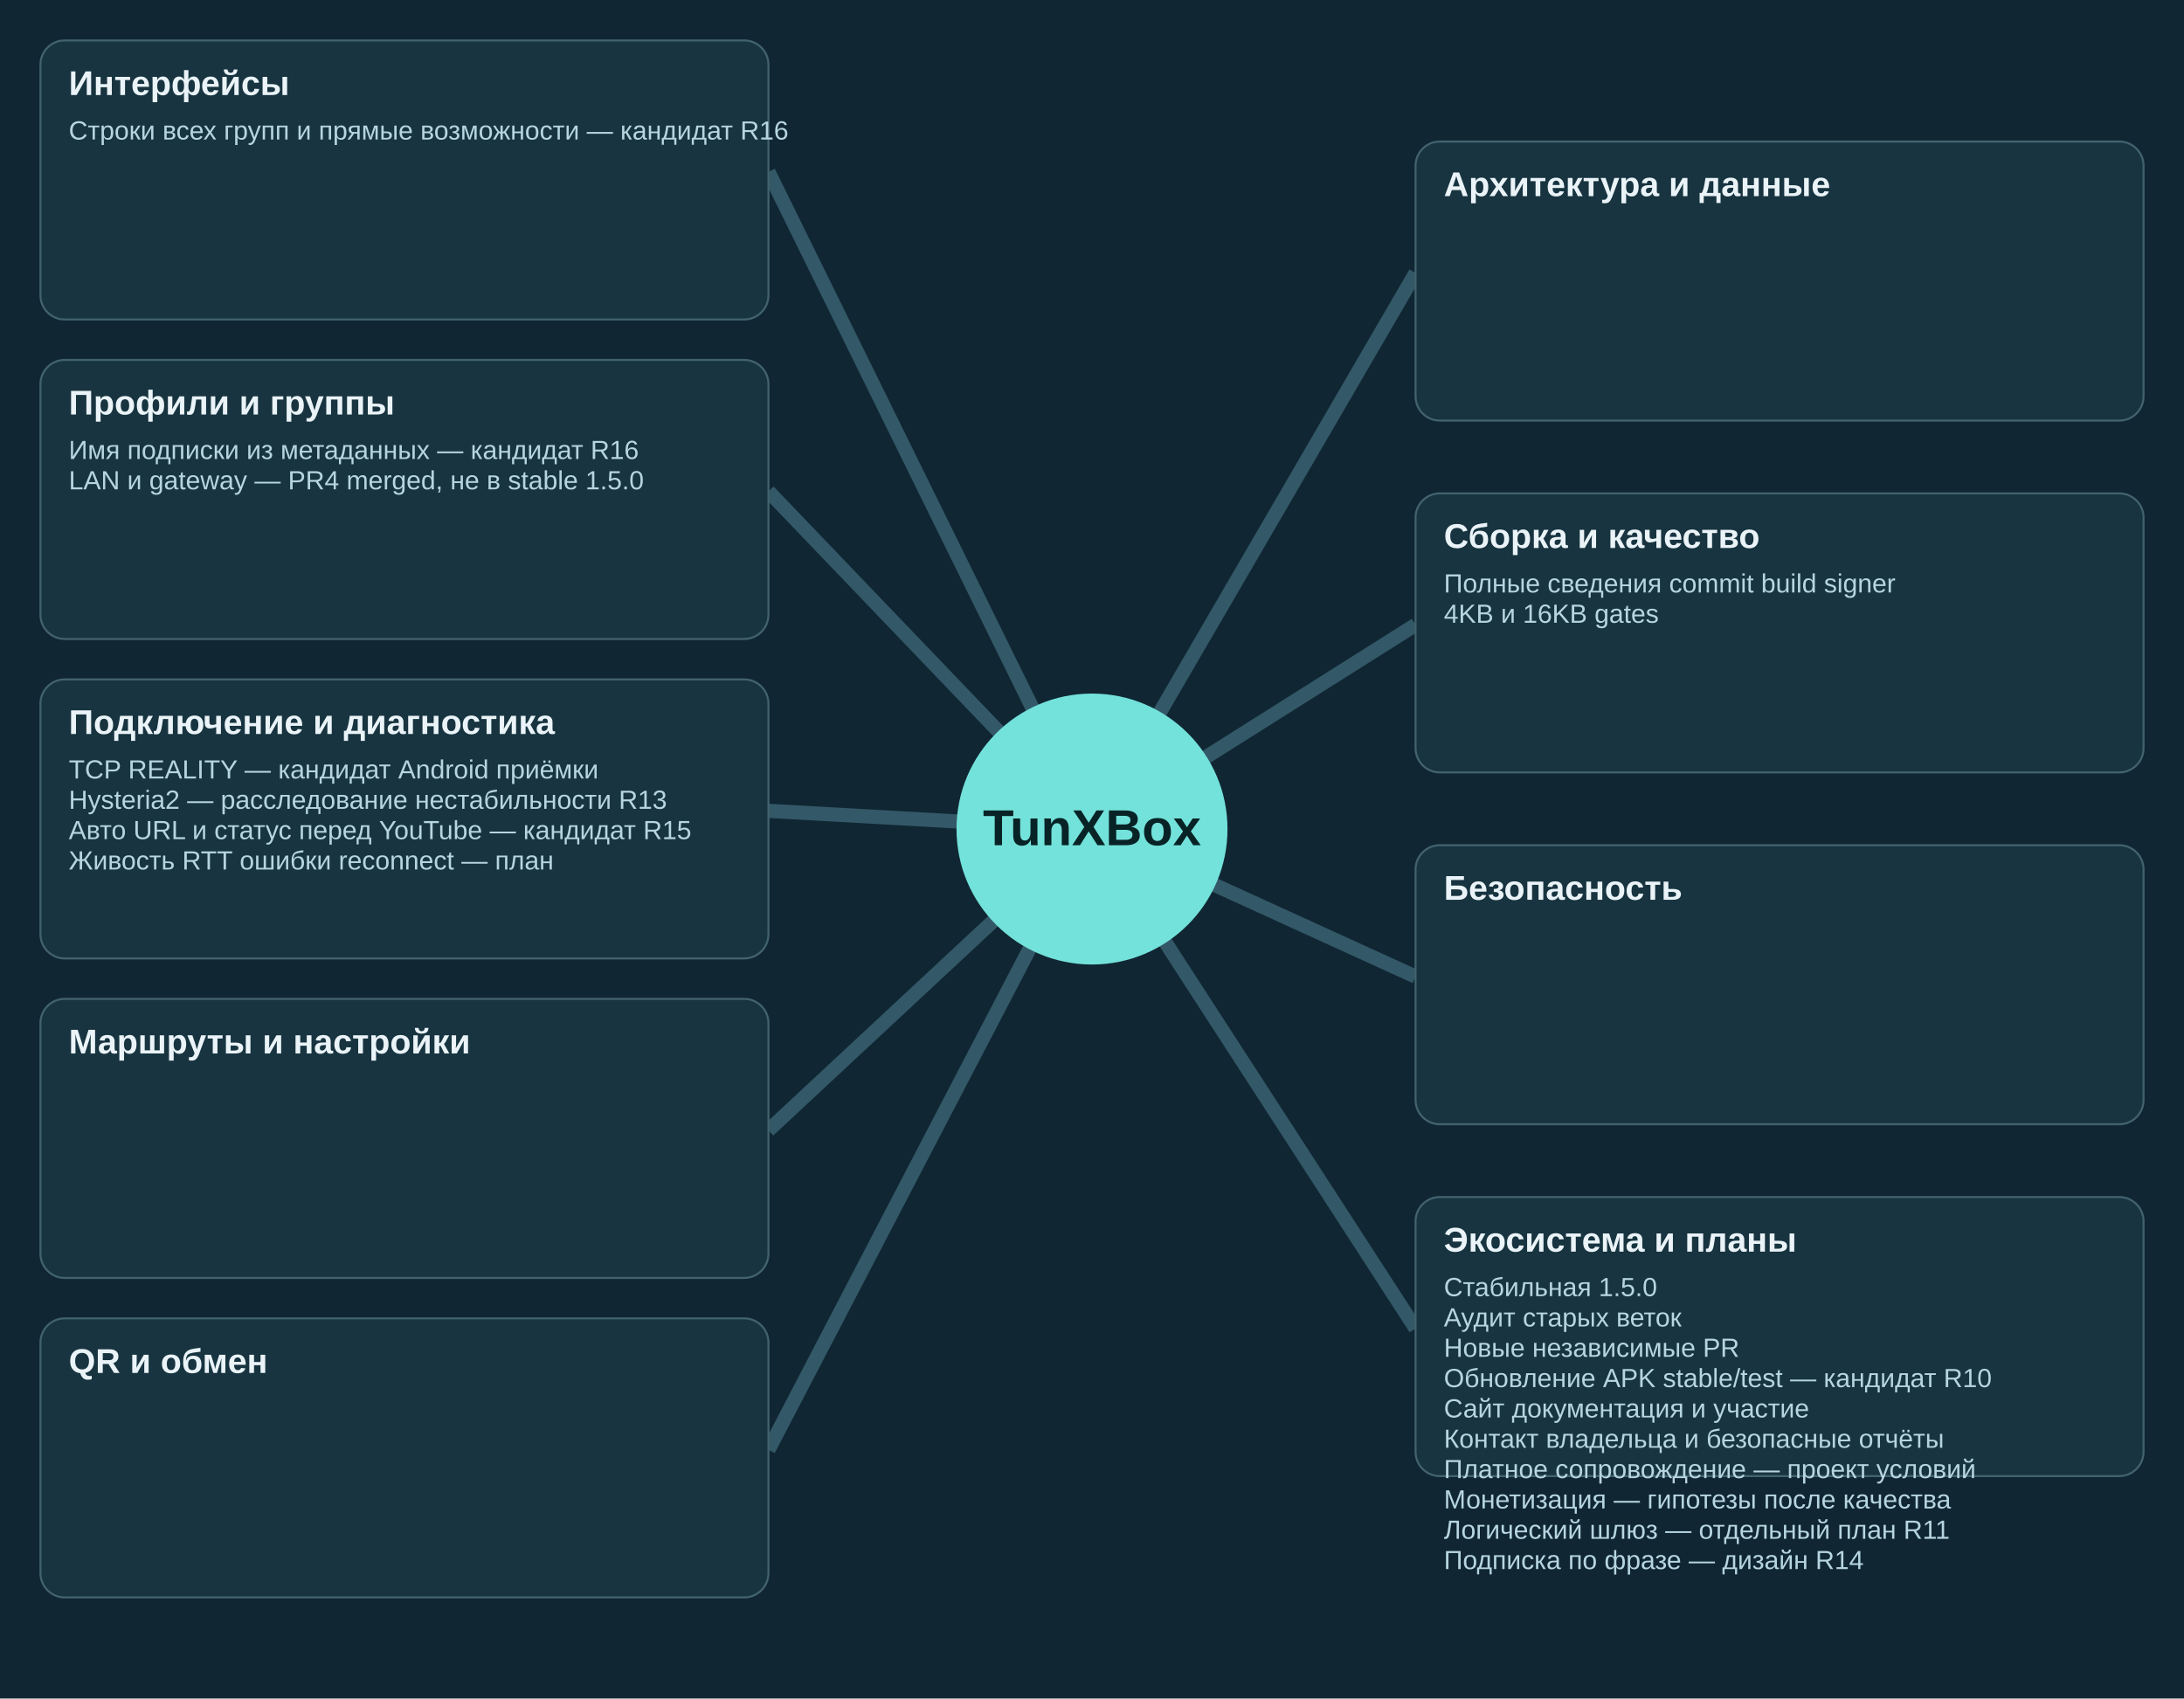
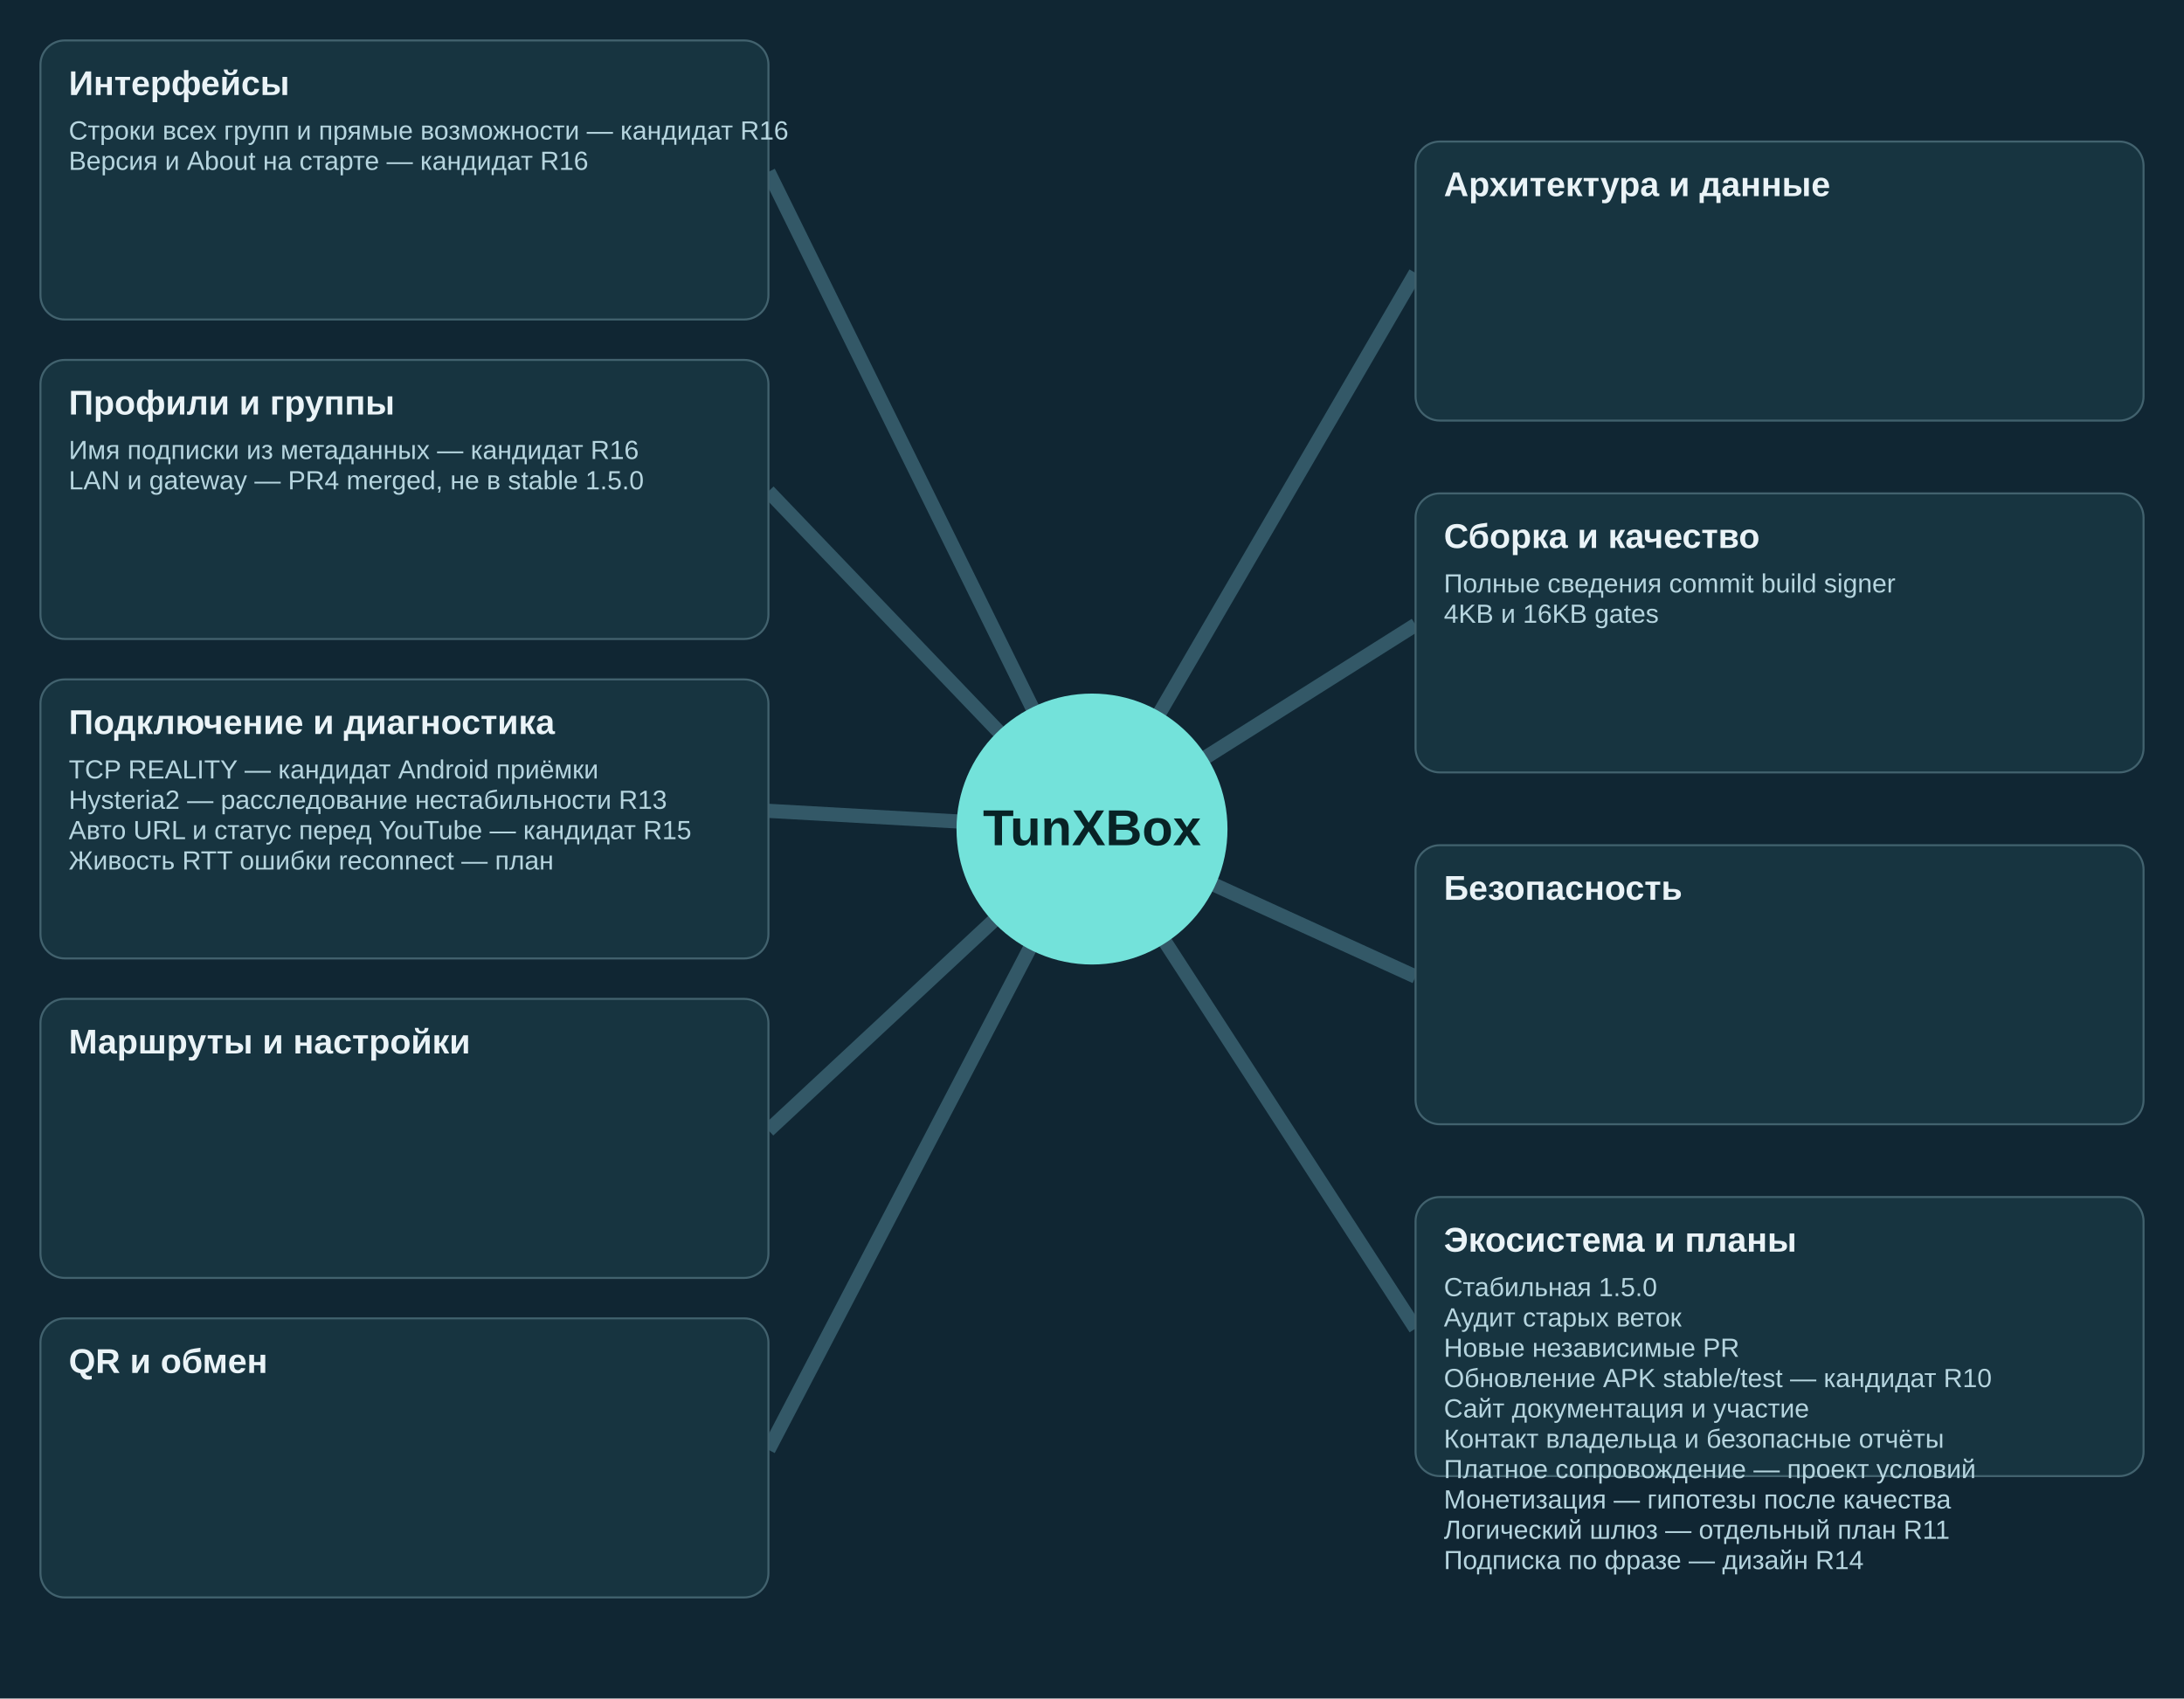
<svg xmlns="http://www.w3.org/2000/svg" viewBox="0 0 1080 840" role="img" aria-labelledby="title desc">
  <rect width="1080" height="840" fill="#102633" />
  <path d="M540 410 L380 85" stroke="#335867" stroke-width="7" fill="none" />
  <rect x="20" y="20" width="360" height="138" rx="12" fill="#173440" stroke="#42626e" />
  <text x="34" y="47" fill="#eaf3f7" font-family="Arial" font-size="17" font-weight="bold">Интерфейсы</text>
  <text x="34" y="69" fill="#b6d5df" font-family="Arial" font-size="13">Строки всех групп и прямые возможности — кандидат R16</text>
+   <text x="34" y="84" fill="#b6d5df" font-family="Arial" font-size="13">Версия и About на старте — кандидат R16</text>
  <path d="M540 410 L380 243" stroke="#335867" stroke-width="7" fill="none" />
  <rect x="20" y="178" width="360" height="138" rx="12" fill="#173440" stroke="#42626e" />
  <text x="34" y="205" fill="#eaf3f7" font-family="Arial" font-size="17" font-weight="bold">Профили и группы</text>
  <text x="34" y="227" fill="#b6d5df" font-family="Arial" font-size="13">Имя подписки из метаданных — кандидат R16</text>
  <text x="34" y="242" fill="#b6d5df" font-family="Arial" font-size="13">LAN и gateway — PR4 merged, не в stable 1.5.0</text>
  <path d="M540 410 L380 401" stroke="#335867" stroke-width="7" fill="none" />
  <rect x="20" y="336" width="360" height="138" rx="12" fill="#173440" stroke="#42626e" />
  <text x="34" y="363" fill="#eaf3f7" font-family="Arial" font-size="17" font-weight="bold">Подключение и диагностика</text>
  <text x="34" y="385" fill="#b6d5df" font-family="Arial" font-size="13">TCP REALITY — кандидат Android приёмки</text>
  <text x="34" y="400" fill="#b6d5df" font-family="Arial" font-size="13">Hysteria2 — расследование нестабильности R13</text>
  <text x="34" y="415" fill="#b6d5df" font-family="Arial" font-size="13">Авто URL и статус перед YouTube — кандидат R15</text>
  <text x="34" y="430" fill="#b6d5df" font-family="Arial" font-size="13">Живость RTT ошибки reconnect — план</text>
  <path d="M540 410 L380 559" stroke="#335867" stroke-width="7" fill="none" />
  <rect x="20" y="494" width="360" height="138" rx="12" fill="#173440" stroke="#42626e" />
  <text x="34" y="521" fill="#eaf3f7" font-family="Arial" font-size="17" font-weight="bold">Маршруты и настройки</text>
  <path d="M540 410 L380 717" stroke="#335867" stroke-width="7" fill="none" />
  <rect x="20" y="652" width="360" height="138" rx="12" fill="#173440" stroke="#42626e" />
  <text x="34" y="679" fill="#eaf3f7" font-family="Arial" font-size="17" font-weight="bold">QR и обмен</text>
  <path d="M540 410 L700 135" stroke="#335867" stroke-width="7" fill="none" />
  <rect x="700" y="70" width="360" height="138" rx="12" fill="#173440" stroke="#42626e" />
  <text x="714" y="97" fill="#eaf3f7" font-family="Arial" font-size="17" font-weight="bold">Архитектура и данные</text>
  <path d="M540 410 L700 309" stroke="#335867" stroke-width="7" fill="none" />
  <rect x="700" y="244" width="360" height="138" rx="12" fill="#173440" stroke="#42626e" />
  <text x="714" y="271" fill="#eaf3f7" font-family="Arial" font-size="17" font-weight="bold">Сборка и качество</text>
  <text x="714" y="293" fill="#b6d5df" font-family="Arial" font-size="13">Полные сведения commit build signer</text>
  <text x="714" y="308" fill="#b6d5df" font-family="Arial" font-size="13">4KB и 16KB gates</text>
  <path d="M540 410 L700 483" stroke="#335867" stroke-width="7" fill="none" />
  <rect x="700" y="418" width="360" height="138" rx="12" fill="#173440" stroke="#42626e" />
  <text x="714" y="445" fill="#eaf3f7" font-family="Arial" font-size="17" font-weight="bold">Безопасность</text>
  <path d="M540 410 L700 657" stroke="#335867" stroke-width="7" fill="none" />
  <rect x="700" y="592" width="360" height="138" rx="12" fill="#173440" stroke="#42626e" />
  <text x="714" y="619" fill="#eaf3f7" font-family="Arial" font-size="17" font-weight="bold">Экосистема и планы</text>
  <text x="714" y="641" fill="#b6d5df" font-family="Arial" font-size="13">Стабильная 1.5.0</text>
  <text x="714" y="656" fill="#b6d5df" font-family="Arial" font-size="13">Аудит старых веток</text>
  <text x="714" y="671" fill="#b6d5df" font-family="Arial" font-size="13">Новые независимые PR</text>
  <text x="714" y="686" fill="#b6d5df" font-family="Arial" font-size="13">Обновление APK stable/test — кандидат R10</text>
  <text x="714" y="701" fill="#b6d5df" font-family="Arial" font-size="13">Сайт документация и участие</text>
  <text x="714" y="716" fill="#b6d5df" font-family="Arial" font-size="13">Контакт владельца и безопасные отчёты</text>
  <text x="714" y="731" fill="#b6d5df" font-family="Arial" font-size="13">Платное сопровождение — проект условий</text>
  <text x="714" y="746" fill="#b6d5df" font-family="Arial" font-size="13">Монетизация — гипотезы после качества</text>
  <text x="714" y="761" fill="#b6d5df" font-family="Arial" font-size="13">Логический шлюз — отдельный план R11</text>
  <text x="714" y="776" fill="#b6d5df" font-family="Arial" font-size="13">Подписка по фразе — дизайн R14</text>
  <circle cx="540" cy="410" r="67" fill="#73e2da" />
  <text x="540" y="418" text-anchor="middle" fill="#082326" font-family="Arial" font-weight="bold" font-size="25">TunXBox</text>
</svg>
